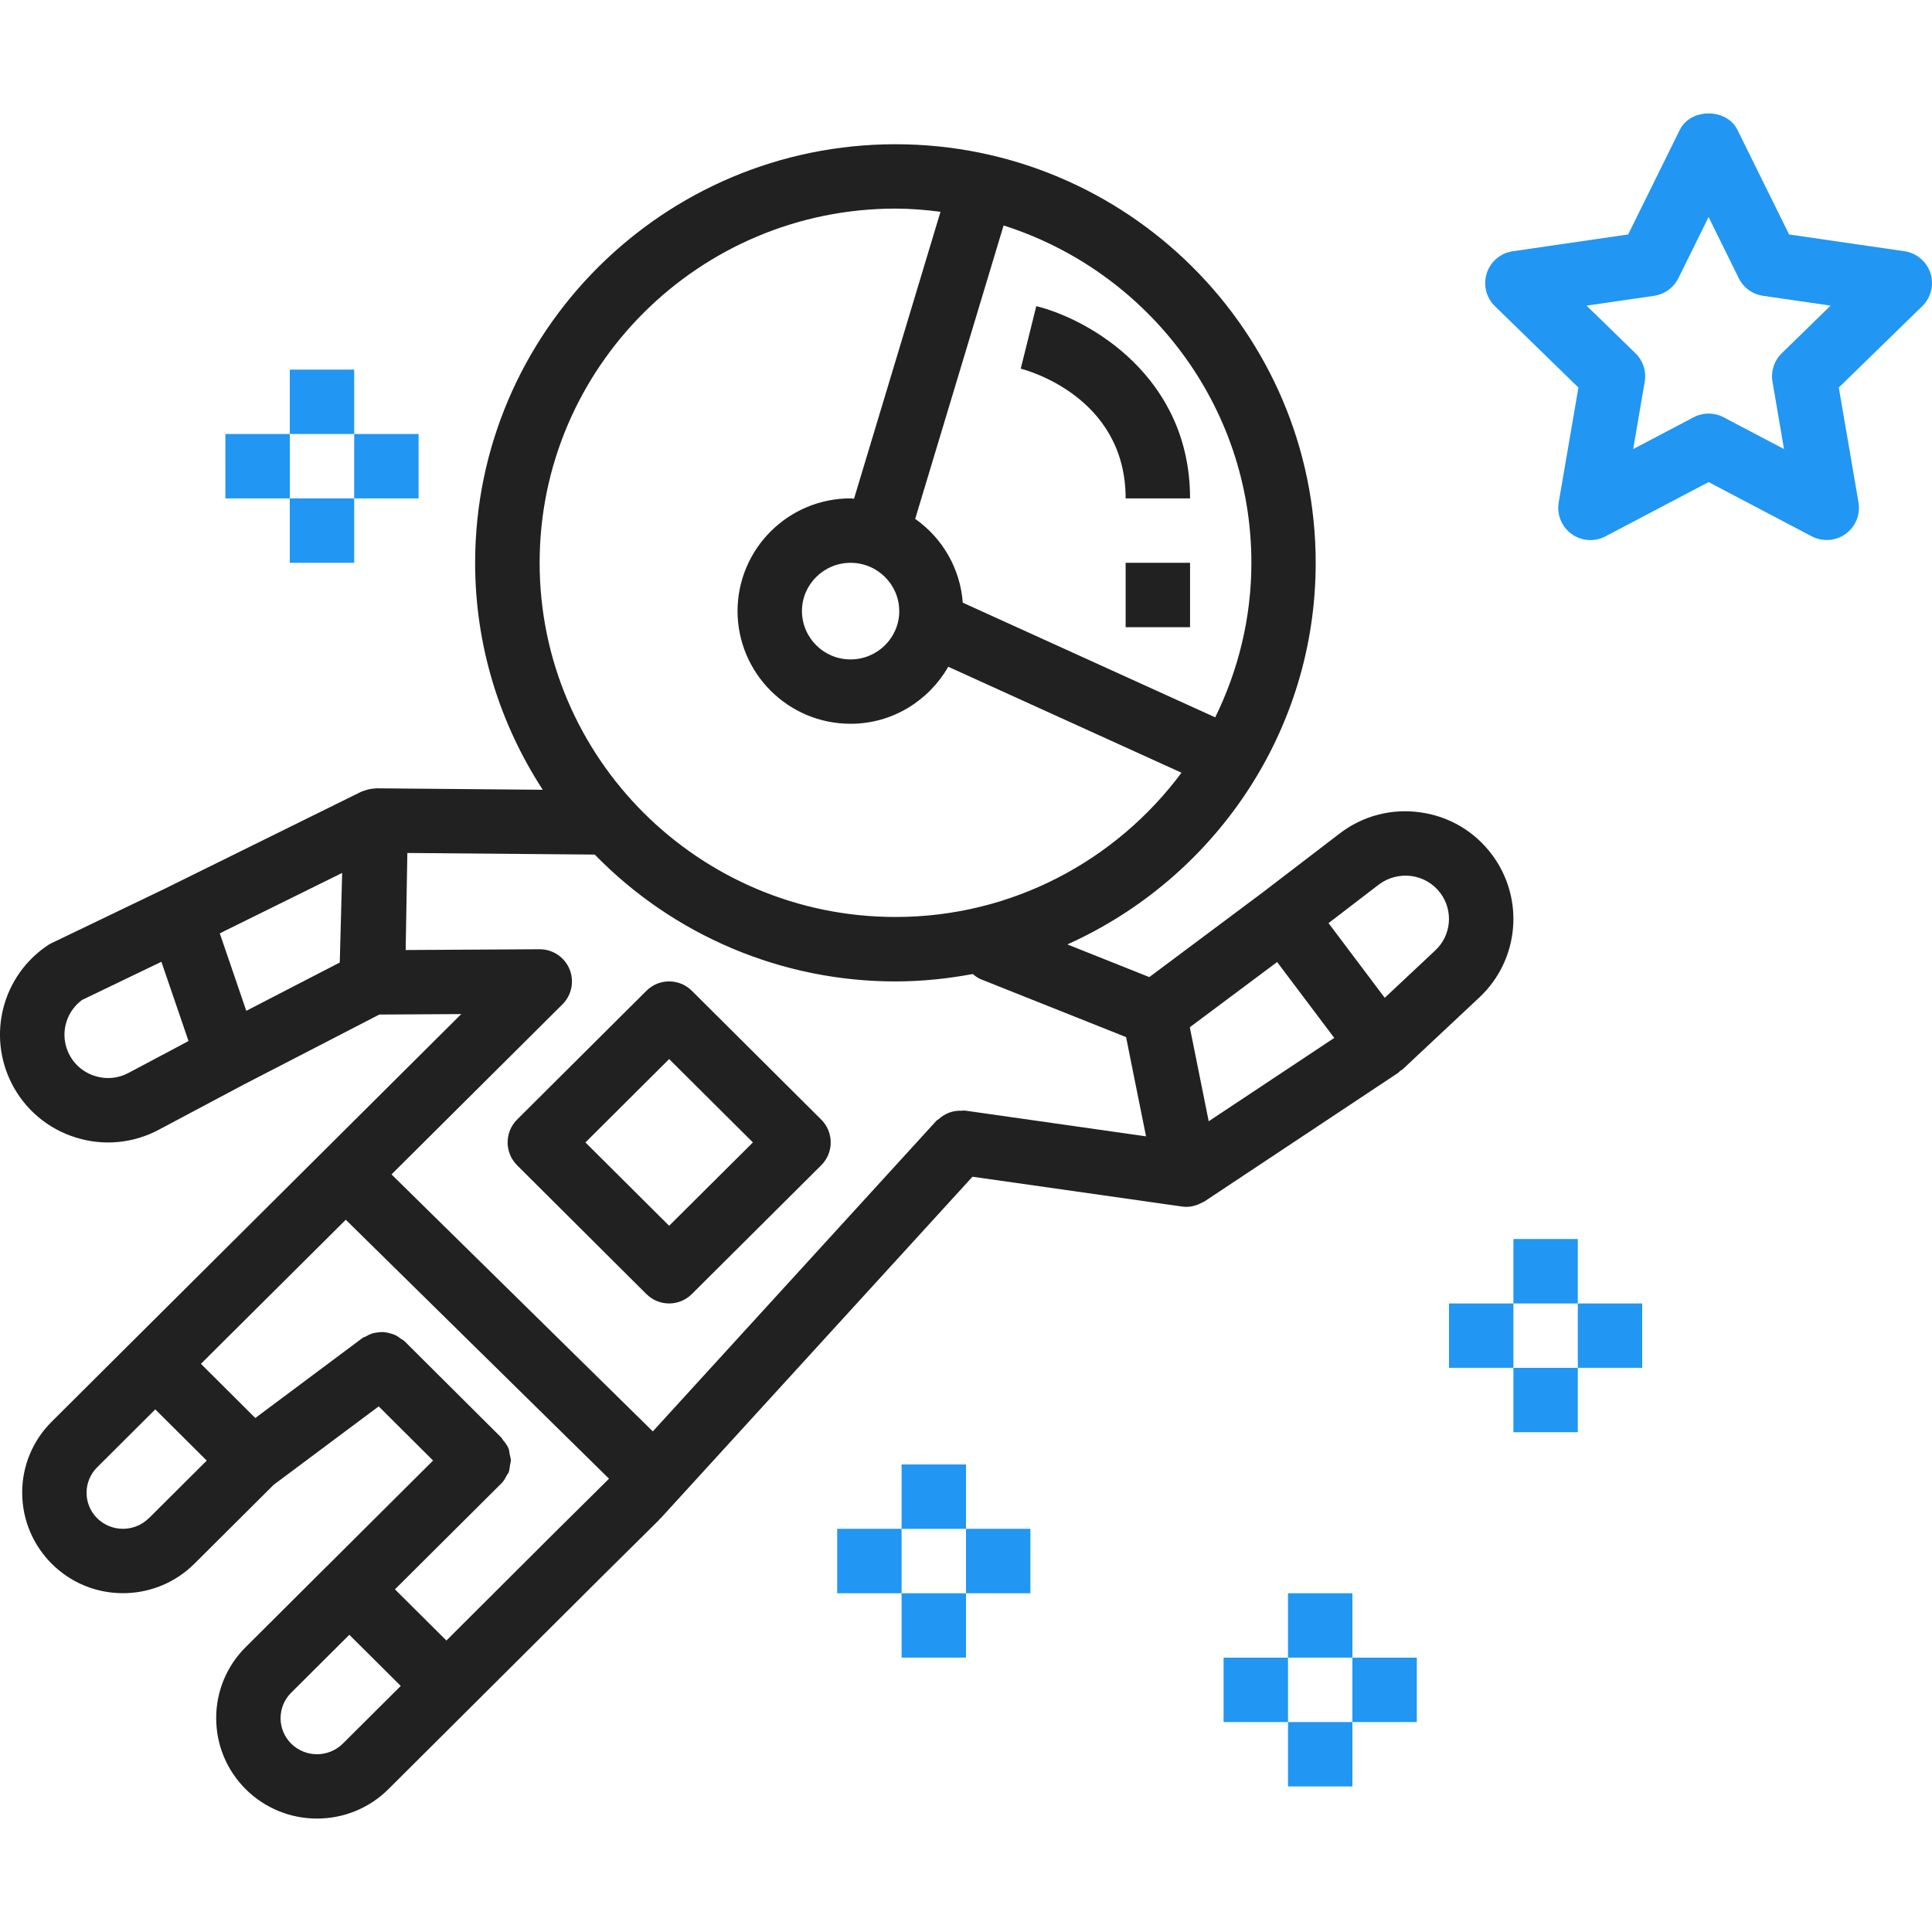
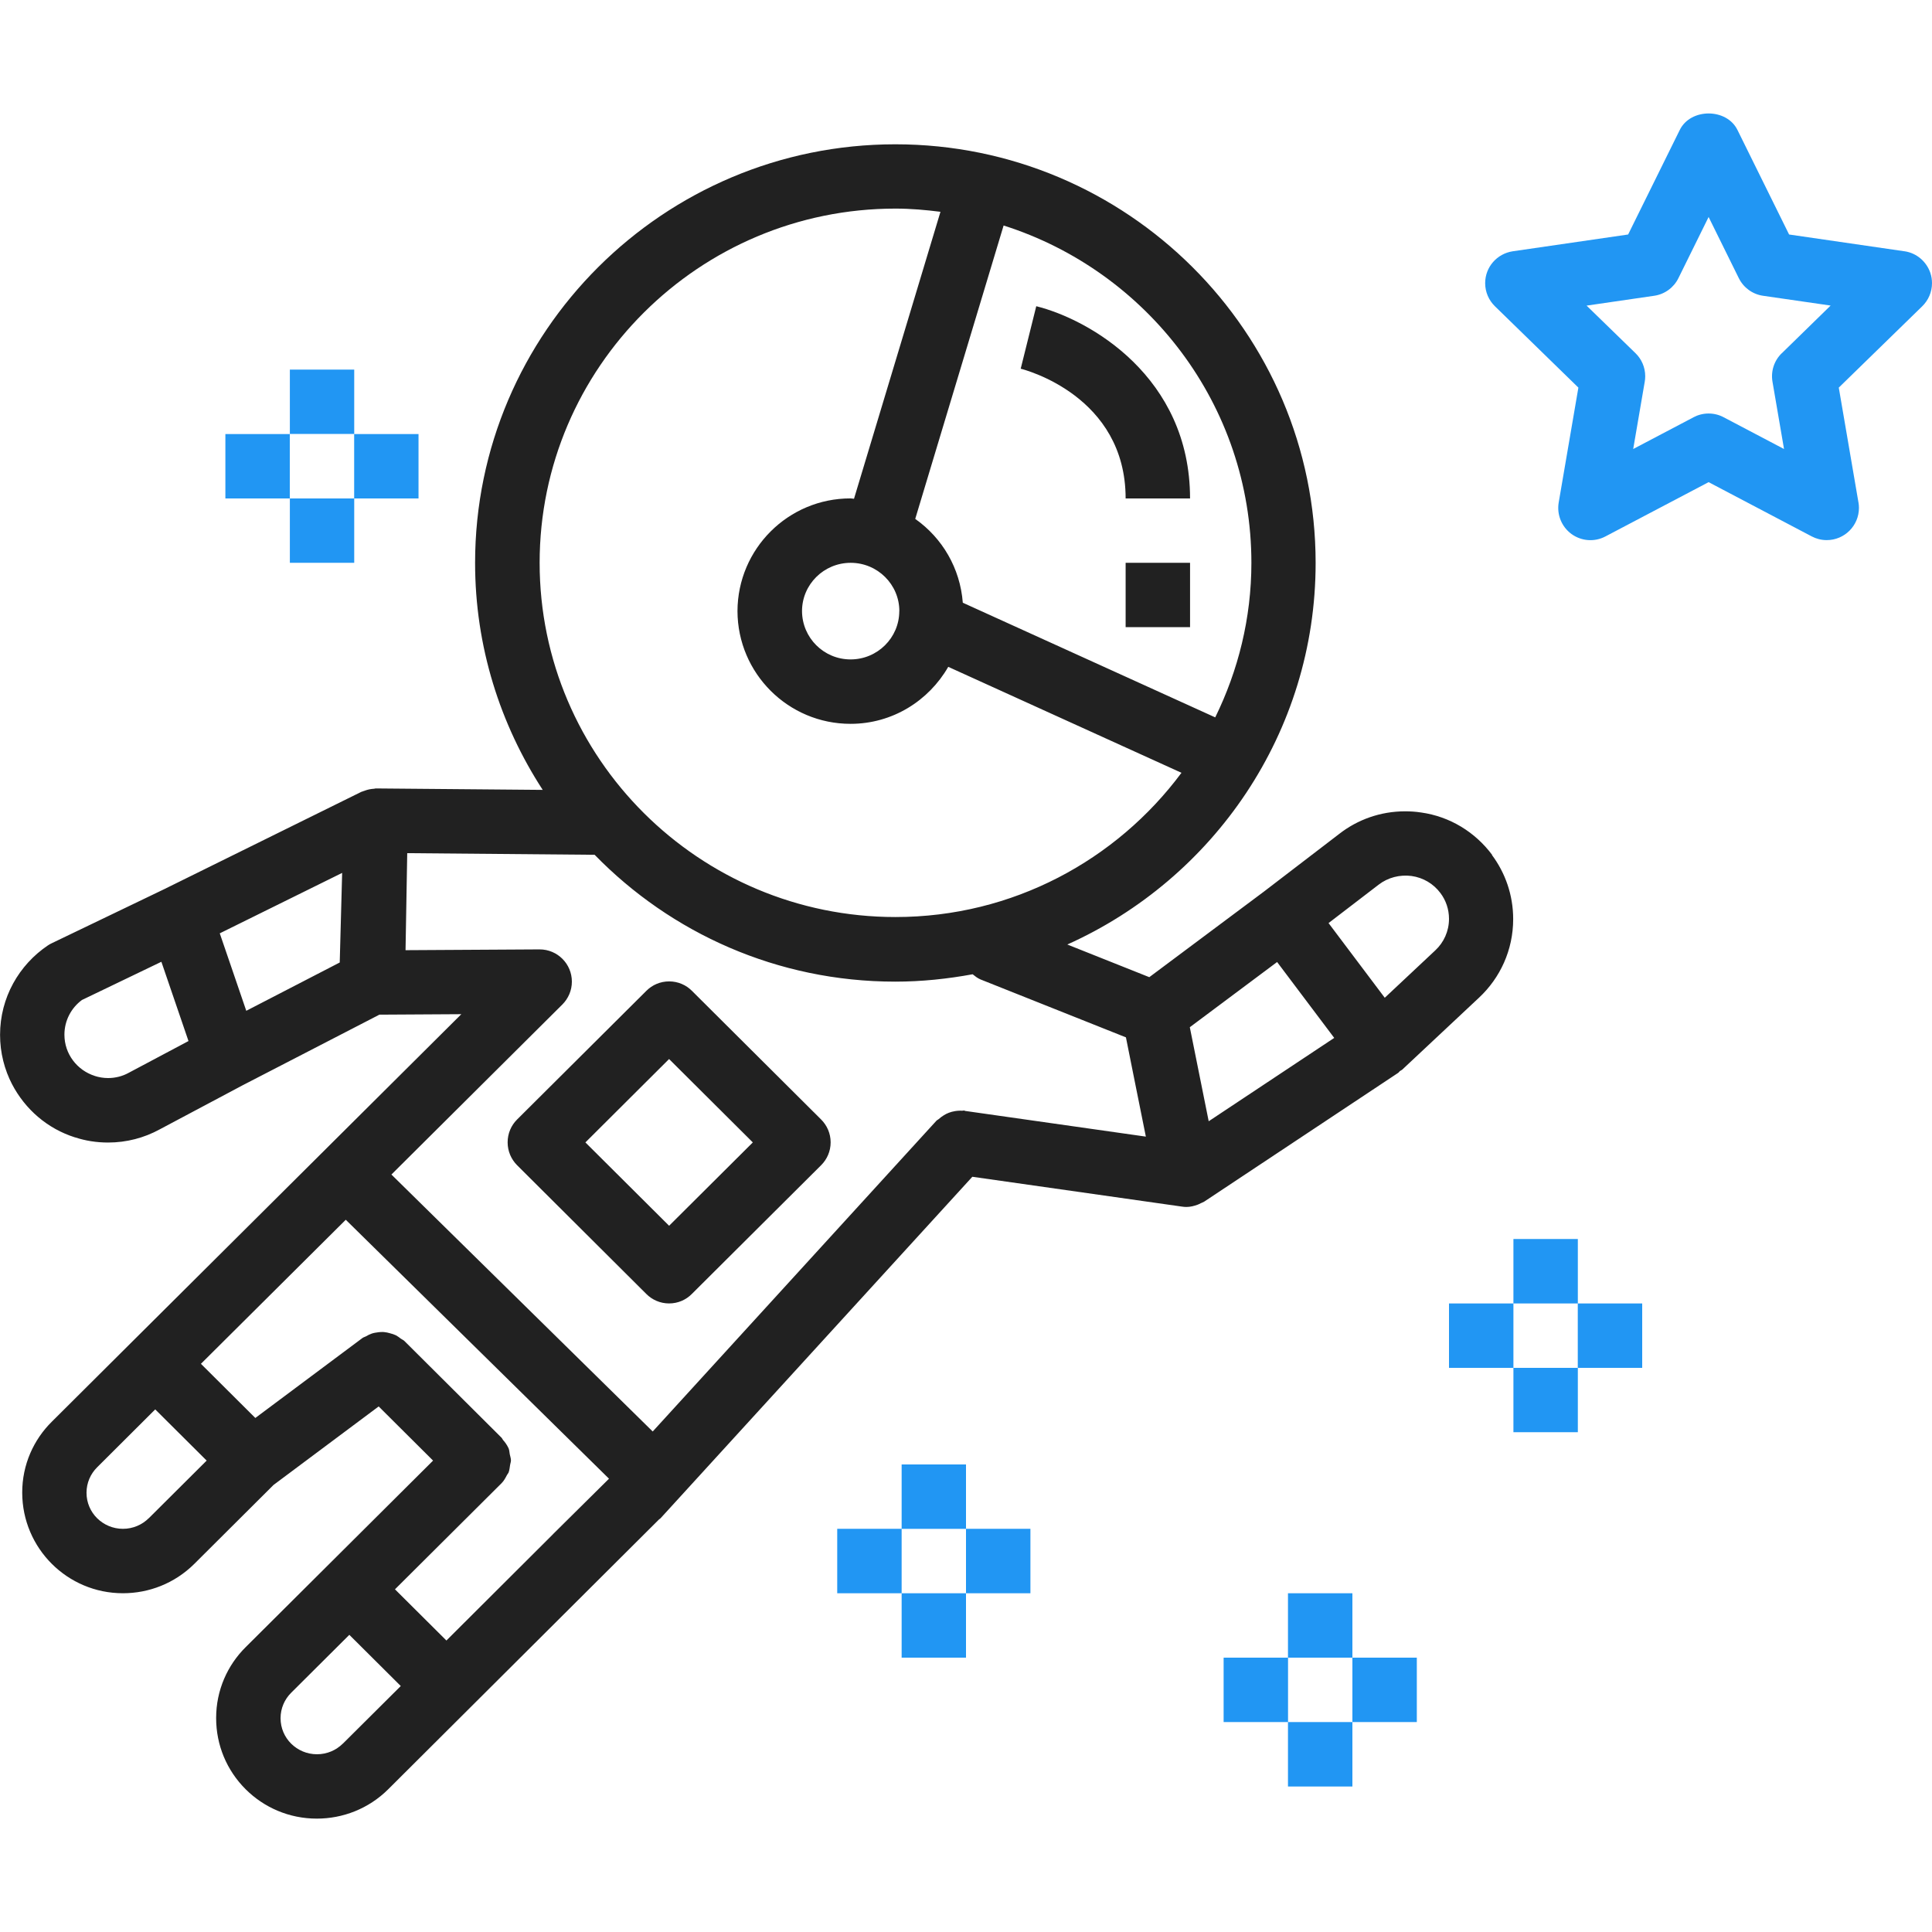
- <svg xmlns="http://www.w3.org/2000/svg" width="70" height="70" fill="none">
-   <path d="M69.943 9.896a1.168 1.168 0 00-.941-.793l-4.18-.608-1.87-3.787c-.391-.798-1.7-.798-2.091 0l-1.87 3.787-4.18.608a1.167 1.167 0 00-.648 1.99l3.026 2.948-.714 4.162c-.075.438.105.88.463 1.142.363.263.837.296 1.23.088l3.738-1.966 3.738 1.966a1.168 1.168 0 001.693-1.23l-.714-4.162 3.025-2.949a1.17 1.17 0 00.295-1.196zM64.556 12.8c-.275.267-.4.655-.335 1.033l.417 2.437-2.188-1.15a1.164 1.164 0 00-1.088 0l-2.188 1.15.417-2.437a1.168 1.168 0 00-.334-1.033l-1.773-1.726 2.448-.356c.38-.055.708-.294.879-.639l1.094-2.216 1.094 2.216c.17.345.498.584.879.639l2.448.355-1.77 1.727zM57.167 44.892h-2.333v2.334h2.333v-2.334zM57.167 49.56h-2.333v2.332h2.333V49.56zM59.5 47.226h-2.333v2.333H59.5v-2.333zM54.834 47.226H52.5v2.333h2.334v-2.333zM49 57.726h-2.333v2.333H49v-2.333zM49 62.393h-2.333v2.333H49v-2.333zM51.334 60.06H49v2.333h2.334v-2.334zM46.667 60.06h-2.334v2.333h2.334v-2.334zM35 53.06h-2.333v2.333H35v-2.334zM35 57.726h-2.333v2.333H35v-2.333zM37.333 55.392H35v2.334h2.333v-2.334zM32.667 55.392h-2.334v2.334h2.334v-2.334zM12.833 13.392H10.5v2.333h2.333v-2.333zM12.833 18.059H10.5v2.333h2.333V18.06zM15.166 15.725h-2.333v2.334h2.333v-2.334zM10.5 15.725H8.166v2.334H10.5v-2.334z" fill="#2196F3" />
-   <path d="M54.063 30.974a3.88 3.88 0 00-2.599-1.541 3.886 3.886 0 00-2.93.77L45.794 32.3l-.001.002-4.151 3.1-2.97-1.184c5.296-2.376 8.998-7.674 8.998-13.825 0-8.363-6.83-15.167-15.227-15.167s-15.228 6.804-15.228 15.167c0 3.031.907 5.85 2.45 8.222l-6.046-.053h-.01c-.019 0-.034.01-.051.01a1.143 1.143 0 00-.34.069c-.028.01-.057.016-.084.029-.014.006-.028.007-.042.014l-7.072 3.491c-.001 0-.003 0-.003.002l-4.141 1.991a.898.898 0 00-.138.077A3.895 3.895 0 00.43 39.268a3.884 3.884 0 002.31 1.944 3.891 3.891 0 003.016-.281l3.036-1.614 4.952-2.558 2.968-.017L4.808 48.588c0 .002-.002.002-.003.003l-2.928 2.916a3.607 3.607 0 00-1.073 2.577 3.647 3.647 0 003.652 3.64c.936 0 1.869-.355 2.582-1.062l2.875-2.863 3.808-2.843 1.97 1.962-3.853 3.837-.004.002-2.928 2.917a3.608 3.608 0 00-1.073 2.576c0 .973.38 1.889 1.073 2.579a3.65 3.65 0 002.58 1.061c.935 0 1.87-.354 2.582-1.061l2.93-2.917 4.686-4.667.002-.003 2.21-2.188-.01-.008c.015-.014.035-.019.049-.034l11.3-12.377 7.593 1.08c.055.008.11.012.165.012.14 0 .277-.034.41-.084.038-.014.071-.033.108-.051.042-.021.086-.033.126-.06l7.029-4.666c.026-.018.04-.046.064-.065.028-.022.063-.031.089-.056l2.78-2.605a3.892 3.892 0 00.465-5.166zM4.66 38.872a1.56 1.56 0 01-1.221.113 1.564 1.564 0 01-.465-2.755l2.874-1.383.692 2.022.29.85-2.17 1.153zm7.65-3.998l-3.387 1.75-.558-1.633-.402-1.174 4.434-2.189-.087 3.246zm33.03-14.482c0 2.009-.48 3.904-1.31 5.599l-9.147-4.155a4.07 4.07 0 00-1.724-3.035l3.203-10.632c5.2 1.654 8.978 6.506 8.978 12.223zm-25.788 0c0-7.076 5.784-12.834 12.894-12.834.553 0 1.094.047 1.63.115L30.943 18.07c-.042 0-.081-.013-.125-.013a4.094 4.094 0 00-4.096 4.084 4.095 4.095 0 004.096 4.083c1.52 0 2.832-.838 3.54-2.066l8.45 3.839c-2.352 3.164-6.114 5.227-10.362 5.227-7.11 0-12.894-5.757-12.894-12.833zm13.03 1.75c0 .965-.792 1.75-1.764 1.75a1.759 1.759 0 01-1.762-1.75c0-.965.79-1.75 1.762-1.75s1.763.785 1.763 1.75zM5.391 55.007a1.331 1.331 0 01-1.87.002 1.3 1.3 0 010-1.847l2.105-2.097L7.49 52.92l-2.097 2.089zm7.03 8.167a1.33 1.33 0 01-1.87.002 1.299 1.299 0 010-1.847l2.106-2.098.88.876.983.978-2.099 2.09zm7.616-7.588l-.003.003-3.86 3.85-.882-.877-.982-.977 3.857-3.84v-.001l.004-.002c.087-.088.142-.193.196-.297.015-.03.044-.056.057-.087.036-.09.042-.187.056-.281.007-.054.03-.104.03-.16 0-.077-.028-.153-.044-.23-.014-.07-.014-.141-.041-.209a1.167 1.167 0 00-.2-.3c-.022-.027-.03-.06-.054-.084h-.002s0-.003-.002-.004l-3.515-3.5c-.037-.038-.085-.053-.127-.084a1.116 1.116 0 00-.19-.127 1.084 1.084 0 00-.204-.07 1.12 1.12 0 00-.226-.044 1.133 1.133 0 00-.209.01c-.078.01-.151.02-.227.045a1.08 1.08 0 00-.206.098c-.044.024-.093.033-.133.063l-3.88 2.896-1.97-1.963 5.248-5.22 9.538 9.382-2.029 2.01zm14.917-15.349c-.034-.004-.066.008-.1.006a1.148 1.148 0 00-.252.015 1.076 1.076 0 00-.404.15 1.12 1.12 0 00-.181.134c-.028.024-.062.036-.088.064L23.653 51.862l-9.468-9.311 6.197-6.165a1.168 1.168 0 00-.83-1.993l-4.854.028.061-3.516 6.79.058a15.2 15.2 0 0010.897 4.596c.957 0 1.89-.1 2.799-.268.087.07.174.14.283.185l5.272 2.1.333 1.66.39 1.936-6.569-.935zm8.84.39l-.685-3.408 3.164-2.363.828 1.1 1.242 1.65-4.55 3.02zm8.21-6.193l-1.832 1.718-2.037-2.705 1.818-1.394c.34-.261.768-.367 1.188-.313.422.06.796.28 1.05.622a1.562 1.562 0 01-.187 2.072z" fill="#212121" />
-   <path d="M29.755 40.565l-4.688-4.667a1.166 1.166 0 00-1.646 0l-4.687 4.667a1.172 1.172 0 000 1.654l4.686 4.667a1.166 1.166 0 001.647 0l4.688-4.667a1.167 1.167 0 000-1.654zm-5.51 3.848l-3.034-3.02 3.033-3.021 3.035 3.02-3.035 3.02zM37.547 11.092l-.564 2.266c.156.039 3.801.988 3.801 4.7h2.334c0-4.412-3.644-6.486-5.571-6.966zM43.118 20.392h-2.334v2.333h2.334v-2.333z" fill="#212121" />
+ <svg xmlns="http://www.w3.org/2000/svg" version="1.1" width="32" height="32" viewBox="0 0 32 32">
+   <path fill="#2196f3" d="M31.974 4.524c-0.064-0.191-0.227-0.332-0.427-0.362l-0.003-0-1.911-0.278-0.855-1.731c-0.179-0.365-0.777-0.365-0.956 0l-0.855 1.731-1.911 0.278c-0.26 0.039-0.457 0.26-0.457 0.528 0 0.15 0.062 0.285 0.161 0.382l1.383 1.348-0.326 1.903c-0.034 0.2 0.048 0.402 0.212 0.522 0.166 0.12 0.383 0.135 0.562 0.040l1.709-0.899 1.709 0.899c0.072 0.038 0.157 0.061 0.247 0.061 0.295 0 0.534-0.239 0.534-0.534 0-0.031-0.003-0.062-0.008-0.092l0 0.003-0.326-1.903 1.383-1.348c0.099-0.097 0.161-0.233 0.161-0.382 0-0.059-0.009-0.115-0.027-0.168l0.001 0.004zM29.511 5.851c-0.126 0.122-0.183 0.299-0.153 0.472l0.191 1.114-1-0.526c-0.072-0.039-0.158-0.062-0.249-0.062s-0.177 0.023-0.252 0.063l0.003-0.001-1 0.526 0.191-1.114c0.005-0.027 0.008-0.059 0.008-0.091 0-0.149-0.061-0.285-0.16-0.381l-0-0-0.811-0.789 1.119-0.163c0.174-0.025 0.324-0.134 0.402-0.292l0.5-1.013 0.5 1.013c0.078 0.158 0.228 0.267 0.402 0.292l1.119 0.162-0.809 0.79zM26.134 20.522h-1.067v1.067h1.067v-1.067zM26.134 22.656h-1.067v1.066h1.067v-1.066zM27.2 21.589h-1.067v1.067h1.067v-1.067zM25.067 21.589h-1.067v1.067h1.067v-1.067zM22.4 26.389h-1.067v1.067h1.067v-1.067zM22.4 28.523h-1.067v1.067h1.067v-1.067zM23.467 27.456h-1.067v1.067h1.067v-1.067zM21.334 27.456h-1.067v1.067h1.067v-1.067zM16 24.256h-1.066v1.067h1.066v-1.067zM16 26.389h-1.066v1.067h1.066v-1.067zM17.067 25.322h-1.067v1.067h1.067v-1.067zM14.934 25.322h-1.067v1.067h1.067v-1.067zM5.867 6.122h-1.066v1.066h1.066v-1.066zM5.867 8.256h-1.066v1.066h1.066v-1.066zM6.933 7.189h-1.067v1.067h1.066v-1.067zM4.8 7.189h-1.067v1.067h1.067v-1.067z" />
+   <path fill="#212121" d="M24.715 14.16c-0.28-0.376-0.698-0.636-1.179-0.703l-0.009-0.001c-0.076-0.012-0.164-0.018-0.254-0.018-0.411 0-0.789 0.139-1.090 0.373l0.004-0.003-1.253 0.96-1.898 1.417-1.358-0.541c2.421-1.086 4.113-3.508 4.113-6.32 0-3.823-3.122-6.934-6.961-6.934s-6.961 3.11-6.961 6.934c0 1.386 0.415 2.674 1.12 3.759l-2.768-0.024c-0.009 0-0.016 0.005-0.023 0.005-0.057 0.003-0.11 0.014-0.159 0.033l0.004-0.001c-0.013 0.005-0.026 0.007-0.038 0.013-0.006 0.003-0.013 0.003-0.019 0.006l-3.233 1.596c-0 0-0.001 0-0.001 0.001l-1.893 0.91c-0.024 0.011-0.045 0.023-0.064 0.036l0.001-0.001c-0.482 0.324-0.795 0.867-0.795 1.483 0 0.297 0.073 0.577 0.201 0.823l-0.005-0.010c0.22 0.424 0.592 0.742 1.043 0.885l0.013 0.003c0.161 0.053 0.345 0.083 0.537 0.083 0.308 0 0.598-0.078 0.851-0.216l-0.009 0.005 1.388-0.738 2.264-1.169 1.357-0.008-5.442 5.415c0 0.001-0.001 0.001-0.001 0.001l-1.339 1.333c-0.303 0.299-0.491 0.714-0.491 1.173 0 0.002 0 0.003 0 0.005v-0c0.002 0.919 0.748 1.664 1.667 1.664 0.001 0 0.002 0 0.002 0h-0c0.428 0 0.854-0.162 1.18-0.485l1.314-1.309 1.741-1.3 0.901 0.897-3.102 3.088c-0.303 0.299-0.491 0.715-0.491 1.174 0 0.001 0 0.003 0 0.004v-0c0 0.445 0.174 0.864 0.49 1.179 0.302 0.3 0.717 0.485 1.176 0.485 0.001 0 0.002 0 0.003 0h-0c0.427 0 0.855-0.162 1.18-0.485l4.488-4.472c0.007-0.006 0.016-0.009 0.022-0.016l5.166-5.658 3.471 0.494c0.025 0.004 0.050 0.006 0.075 0.006 0.064 0 0.127-0.016 0.187-0.038 0.017-0.006 0.032-0.015 0.049-0.023 0.019-0.010 0.039-0.015 0.058-0.027l3.213-2.133c0.012-0.008 0.018-0.021 0.029-0.030 0.013-0.010 0.029-0.014 0.041-0.026l1.271-1.191c0.348-0.326 0.564-0.787 0.564-1.3 0-0.4-0.132-0.769-0.355-1.066l0.003 0.005zM2.13 17.77c-0.098 0.054-0.215 0.086-0.34 0.086-0.078 0-0.153-0.013-0.224-0.036l0.005 0.001c-0.294-0.093-0.504-0.364-0.504-0.683 0-0.236 0.114-0.445 0.29-0.575l0.002-0.001 1.314-0.632 0.316 0.924 0.133 0.389-0.992 0.527zM5.627 15.942l-1.548 0.8-0.255-0.746-0.184-0.537 2.027-1.001-0.040 1.484zM20.727 9.322c0 0.918-0.219 1.785-0.599 2.56l-4.181-1.899c-0.044-0.575-0.342-1.072-0.782-1.384l-0.006-0.004 1.464-4.86c2.377 0.756 4.104 2.974 4.104 5.588zM8.938 9.322c0-3.235 2.644-5.867 5.894-5.867 0.253 0 0.5 0.022 0.745 0.053l-1.432 4.753c-0.019 0-0.037-0.006-0.057-0.006-0 0-0.001 0-0.001 0-1.032 0-1.869 0.835-1.872 1.867v0c0.003 1.031 0.84 1.867 1.872 1.867 0 0 0 0 0.001 0h-0c0.695 0 1.295-0.383 1.618-0.944l3.863 1.755c-1.075 1.446-2.795 2.389-4.737 2.389-3.25 0-5.894-2.632-5.894-5.867zM14.895 10.122c0 0.441-0.362 0.8-0.806 0.8-0 0-0.001 0-0.001 0-0.443 0-0.802-0.358-0.804-0.8v-0c0-0.441 0.361-0.8 0.806-0.8s0.806 0.359 0.806 0.8zM2.464 25.146c-0.11 0.109-0.261 0.176-0.428 0.176s-0.317-0.067-0.427-0.175l0 0c-0.109-0.108-0.176-0.257-0.176-0.422s0.067-0.314 0.176-0.422l0-0 0.962-0.959 0.852 0.848-0.959 0.955zM5.678 28.88c-0.11 0.109-0.261 0.176-0.428 0.176s-0.317-0.067-0.427-0.175l0 0c-0.109-0.108-0.176-0.257-0.176-0.422s0.067-0.314 0.176-0.422l0-0 0.963-0.959 0.852 0.848-0.96 0.955zM9.16 25.411l-0.001 0.001-1.765 1.76-0.852-0.848 1.765-1.757c0.040-0.040 0.065-0.088 0.090-0.136 0.007-0.014 0.020-0.026 0.026-0.040 0.016-0.041 0.019-0.085 0.026-0.128 0.003-0.025 0.014-0.048 0.014-0.073 0-0.035-0.013-0.070-0.020-0.105-0.006-0.032-0.006-0.064-0.019-0.096-0.025-0.053-0.055-0.098-0.092-0.138l0 0c-0.010-0.012-0.014-0.027-0.025-0.038h-0.001s0-0.001-0.001-0.002l-1.607-1.6c-0.017-0.017-0.039-0.024-0.058-0.038-0.025-0.021-0.054-0.040-0.084-0.057l-0.003-0.001c-0.026-0.013-0.058-0.023-0.090-0.031l-0.003-0.001c-0.030-0.009-0.065-0.017-0.101-0.020l-0.002-0c-0.007-0-0.015-0.001-0.023-0.001-0.026 0-0.051 0.002-0.075 0.005l0.003-0c-0.036 0.005-0.069 0.009-0.104 0.021-0.036 0.013-0.067 0.028-0.096 0.046l0.002-0.001c-0.020 0.011-0.043 0.015-0.061 0.029l-1.774 1.324-0.901-0.897 2.399-2.386 4.36 4.289-0.928 0.919zM15.979 18.394c-0.016-0.002-0.030 0.004-0.046 0.003-0.008-0-0.017-0.001-0.027-0.001-0.031 0-0.062 0.003-0.092 0.008l0.003-0c-0.070 0.011-0.132 0.035-0.187 0.070l0.002-0.001c-0.031 0.019-0.058 0.039-0.083 0.062l0-0c-0.013 0.011-0.028 0.016-0.040 0.029l-4.698 5.146-4.328-4.256 2.833-2.818c0.096-0.097 0.156-0.23 0.156-0.377 0-0.295-0.239-0.534-0.534-0.534-0.001 0-0.001 0-0.002 0h0l-2.219 0.013 0.028-1.607 3.104 0.027c1.264 1.297 3.027 2.101 4.978 2.101 0.001 0 0.002 0 0.003 0h-0c0.438 0 0.864-0.046 1.28-0.122 0.040 0.032 0.080 0.064 0.129 0.085l2.41 0.96 0.152 0.759 0.178 0.885-3.003-0.427zM20.020 18.572l-0.313-1.558 1.446-1.080 0.946 1.257-2.080 1.381zM23.773 15.741l-0.837 0.785-0.931-1.237 0.831-0.637c0.155-0.119 0.351-0.168 0.543-0.143 0.193 0.027 0.364 0.128 0.48 0.284 0.088 0.117 0.141 0.265 0.141 0.426 0 0.206-0.087 0.391-0.226 0.521l-0 0z" />
+   <path fill="#212121" d="M13.602 18.544l-2.143-2.134c-0.096-0.096-0.229-0.155-0.376-0.155s-0.28 0.059-0.376 0.155l-2.143 2.133c-0.097 0.097-0.156 0.23-0.156 0.378s0.060 0.281 0.156 0.378l-0-0 2.142 2.134c0.096 0.096 0.229 0.156 0.376 0.156s0.28-0.059 0.376-0.156v0l2.143-2.134c0.097-0.097 0.157-0.23 0.157-0.378s-0.060-0.281-0.157-0.378l-0-0zM11.083 20.303l-1.387-1.381 1.386-1.381 1.387 1.381-1.387 1.381zM17.164 5.071l-0.258 1.036c0.071 0.018 1.738 0.452 1.738 2.149h1.067c0-2.017-1.666-2.965-2.547-3.184zM19.711 9.322h-1.067v1.066h1.067v-1.066z" />
</svg>
